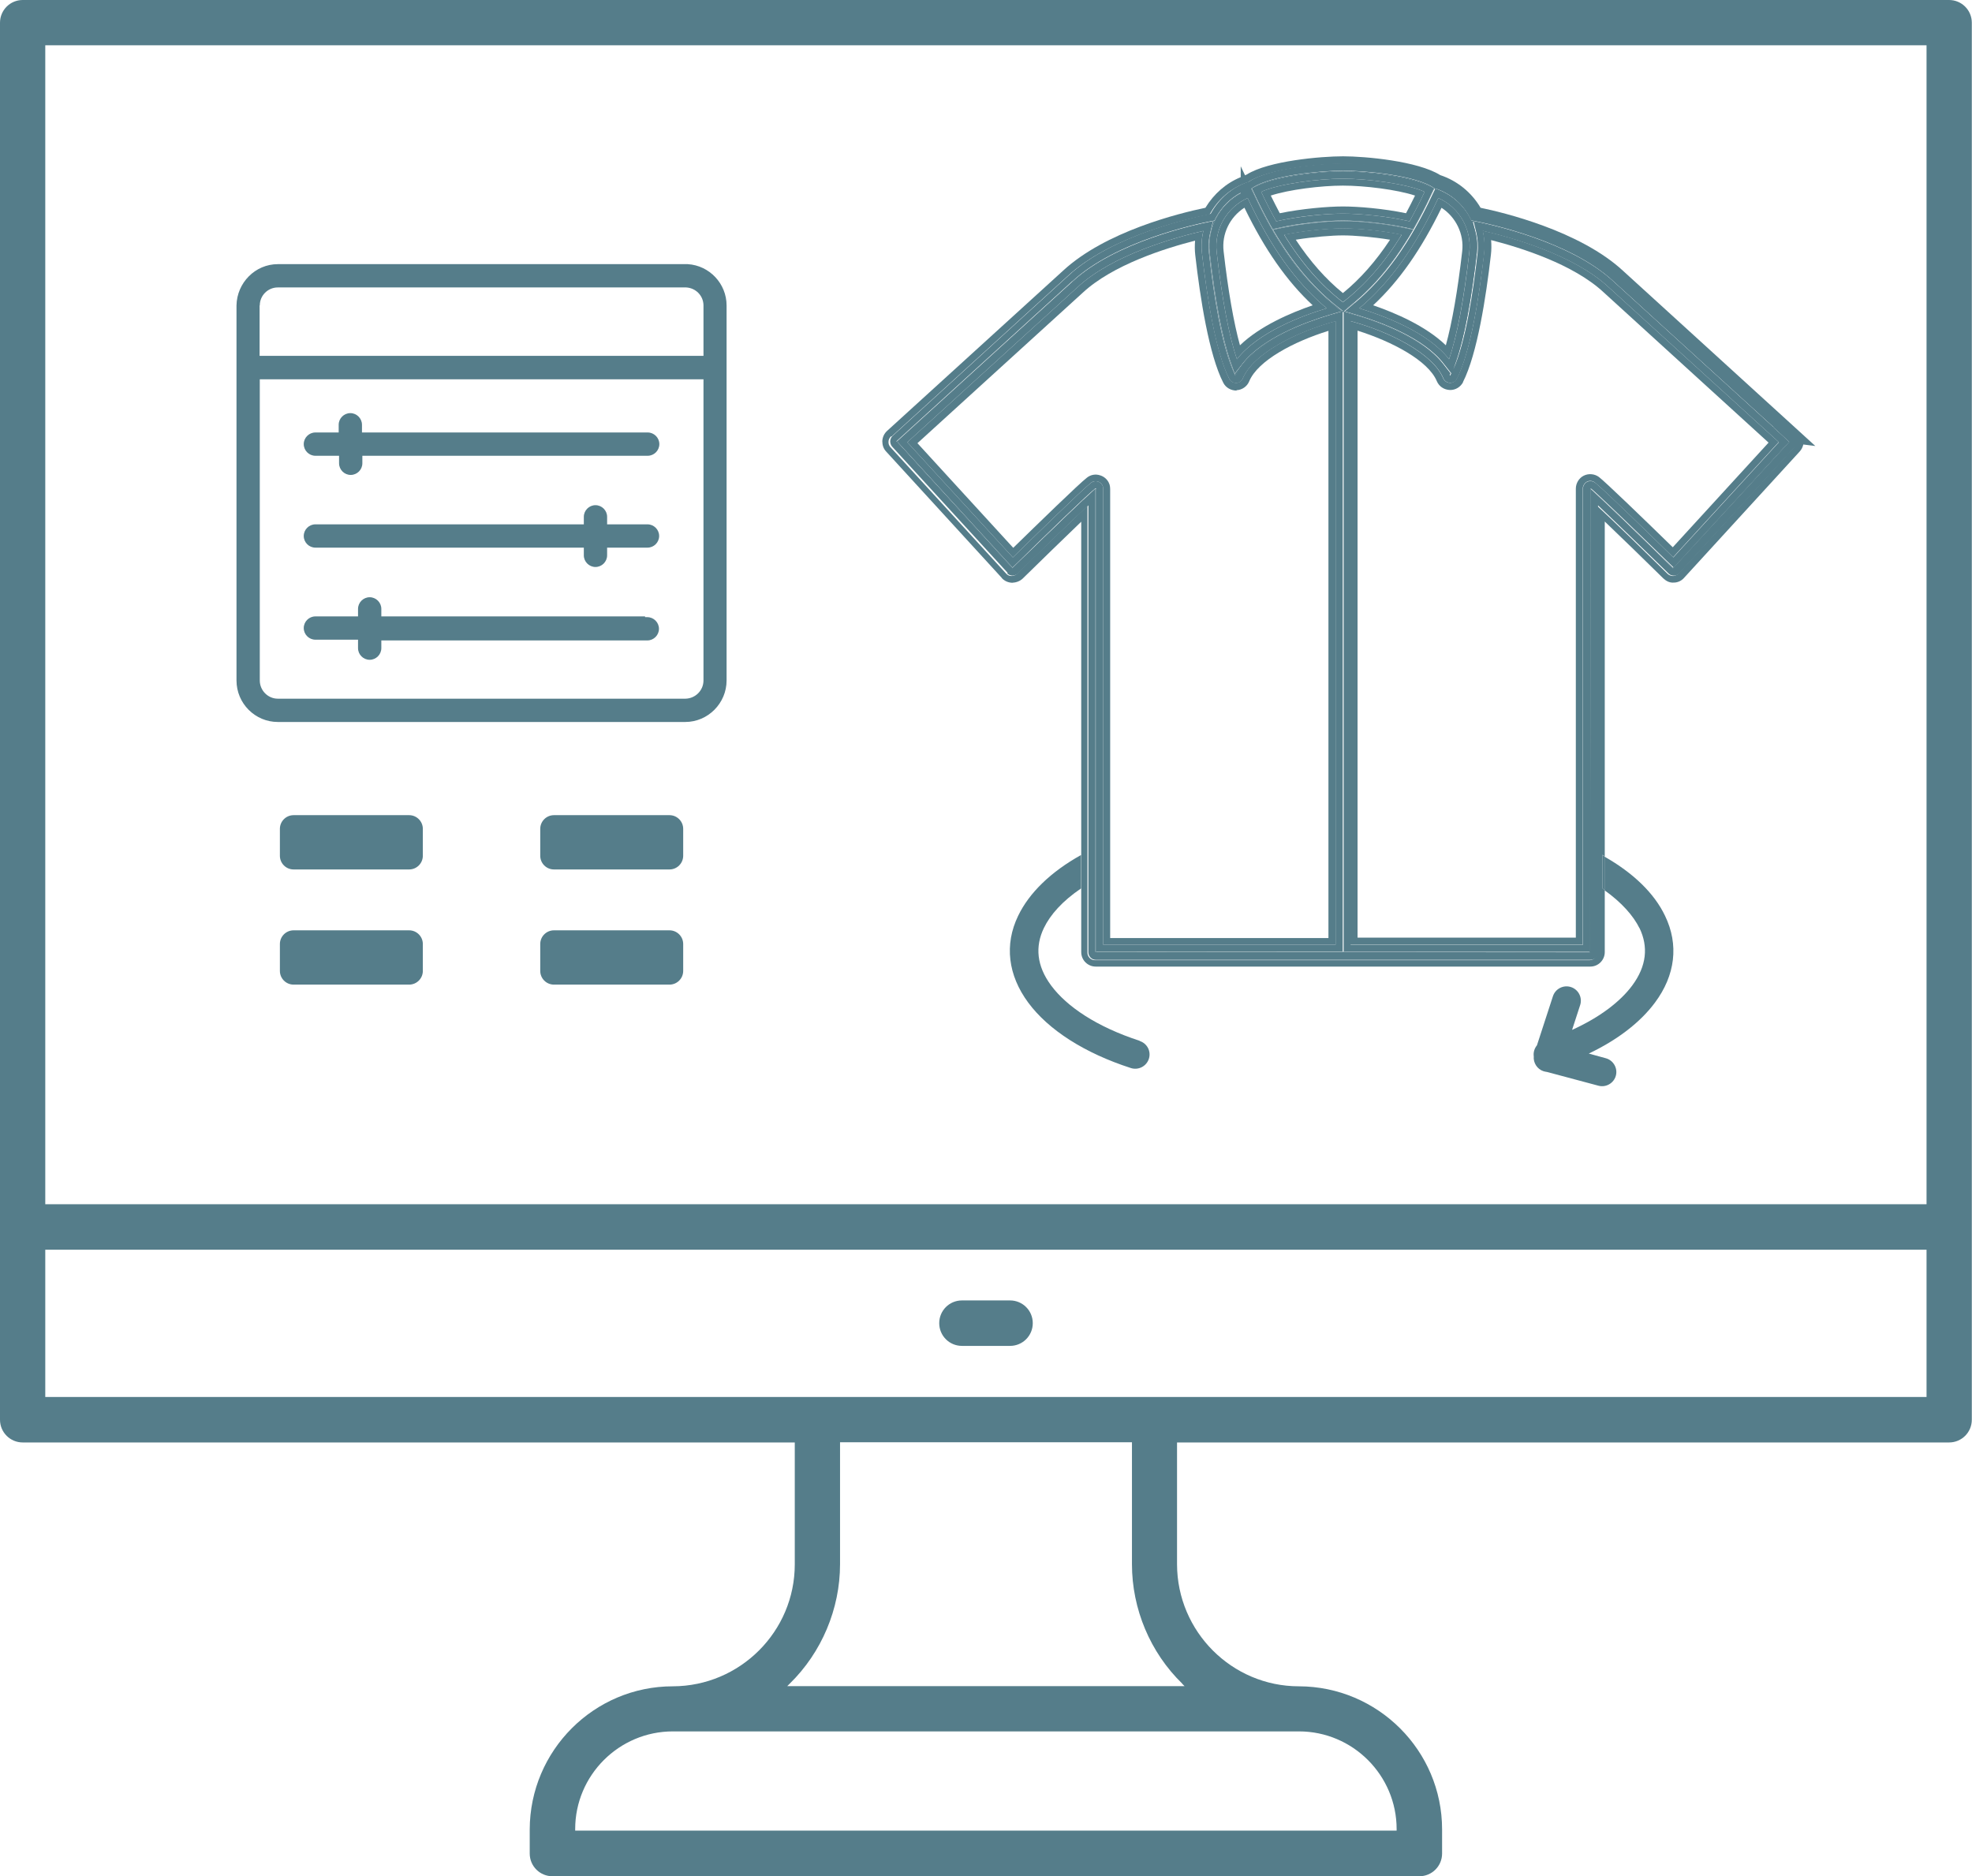
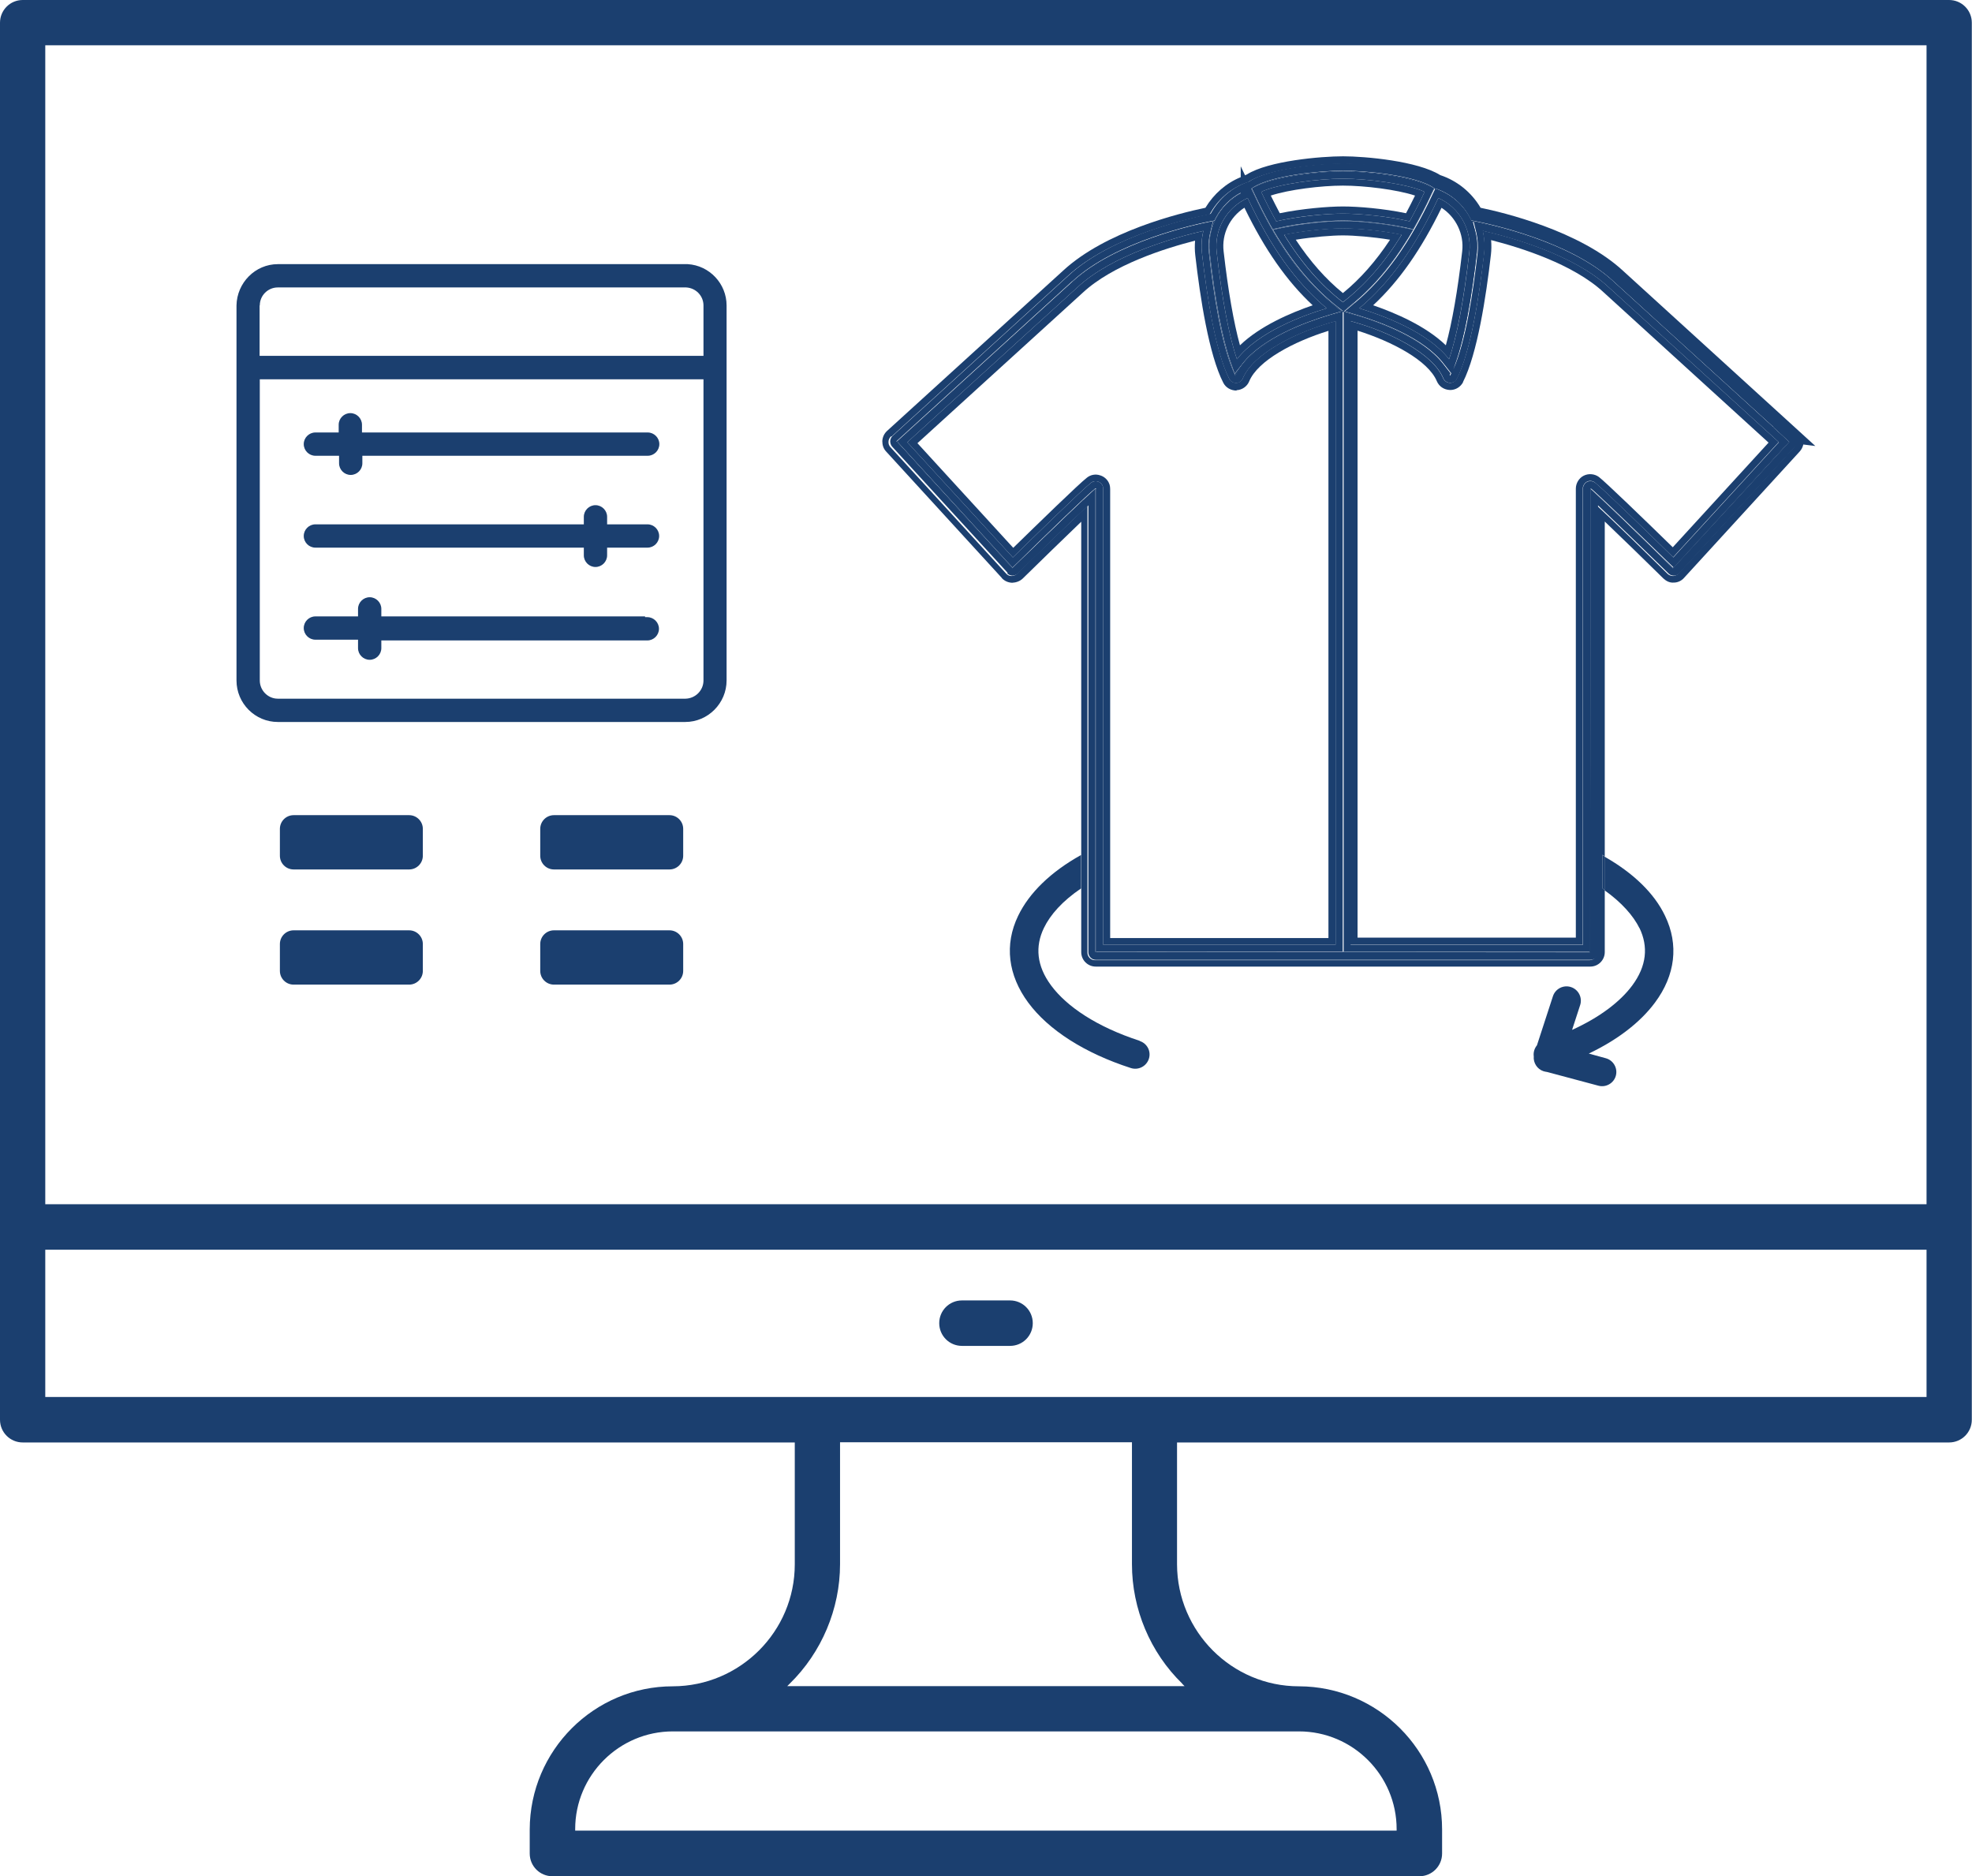
- <svg xmlns="http://www.w3.org/2000/svg" id="Layer_2" data-name="Layer 2" viewBox="0 0 104.98 99.85" fill="#557d8a">
+ <svg xmlns="http://www.w3.org/2000/svg" id="Layer_2" data-name="Layer 2" viewBox="0 0 104.98 99.85" fill="#1B3F6F">
  <defs>
    <style>
      .cls-1 {
        fill: none;
      }
    </style>
  </defs>
  <g id="Layer_1-2" data-name="Layer 1">
    <g>
      <path class="cls-1" d="m30.77,97.29h43.44c-.04-2.75-2.29-4.98-5.05-4.98h-33.33c-2.76,0-5.01,2.23-5.05,4.98Z" />
      <path class="cls-1" d="m60.11,76.92h-15.23v6.33c0,2.36-.94,4.66-2.59,6.33h20.42c-1.65-1.68-2.59-3.98-2.59-6.33v-6.33Z" />
      <path class="cls-1" d="m2.56,63.95h99.85V2.56H2.56v61.39Zm19.94-12.27c0,.4-.33.73-.73.73h-6.15c-.4,0-.73-.33-.73-.73v-1.44c0-.4.33-.73.73-.73h6.15c.4,0,.73.33.73.73v1.44Zm0-6.13c0,.4-.33.73-.73.73h-6.15c-.4,0-.73-.33-.73-.73v-1.44c0-.4.33-.73.73-.73h6.15c.4,0,.73.33.73.73v1.44Zm13.86,6.13c0,.4-.33.73-.73.73h-6.15c-.4,0-.73-.33-.73-.73v-1.44c0-.4.33-.73.73-.73h6.15c.4,0,.73.33.73.73v1.44Zm0-6.13c0,.4-.33.73-.73.73h-6.15c-.4,0-.73-.33-.73-.73v-1.44c0-.4.33-.73.73-.73h6.15c.4,0,.73.33.73.73v1.44Zm24.8,10.8c-.13.4-.56.62-.96.49-2.46-.79-4.38-2.02-5.46-3.48-1.09-1.46-1.28-3.09-.54-4.62.59-1.23,1.75-2.34,3.35-3.24v1.78c-.99.67-1.64,1.41-1.98,2.11-.47.98-.39,2.01.39,3.06.83,1.12,2.43,2.21,4.71,2.94.4.13.62.56.49.95Zm-13.94-33.41l9.36-8.52c2.26-2.1,6.19-3.07,7.59-3.36.44-.74,1.1-1.31,1.88-1.63v-.58l.23.48.09-.04c1.16-.73,3.95-.97,5.13-.97s3.98.24,5.17,1c.9.3,1.66.91,2.15,1.74,1.17.24,5.29,1.22,7.6,3.37l10.22,9.31-.64-.08c-.03.14-.09.27-.19.37l-6.16,6.73c-.14.15-.33.24-.54.25-.22.02-.41-.07-.56-.22-.94-.92-2.19-2.14-3.12-3.03v17.82c1.53.88,2.65,1.96,3.22,3.15.74,1.53.54,3.16-.54,4.62-.78,1.05-1.99,1.98-3.52,2.71l.91.25c.4.11.64.52.53.93-.11.4-.52.64-.93.53l-2.73-.73c-.06,0-.13-.02-.19-.04-.34-.11-.55-.45-.52-.79-.03-.21.04-.43.17-.59l.85-2.61c.13-.4.56-.62.96-.49.4.13.62.56.49.96l-.43,1.32c1.48-.67,2.56-1.5,3.2-2.36.78-1.05.86-2.08.39-3.06-.32-.67-.94-1.37-1.86-2.02v3.3c0,.43-.35.77-.77.77h-26.33c-.42,0-.77-.35-.77-.77v-22.91c-.93.89-2.18,2.1-3.12,3.03-.15.14-.35.21-.56.22-.22,0-.41-.1-.55-.25l-6.16-6.73c-.14-.15-.21-.35-.2-.55,0-.2.1-.4.25-.54Zm-34.88-6.68c.02-1.35,1.12-2.45,2.45-2.45h21.83c1.3.08,2.31,1.15,2.31,2.45v19.96c0,1.35-1.1,2.46-2.45,2.46H14.79c-1.35,0-2.45-1.11-2.45-2.46v-19.96Z" />
      <path class="cls-1" d="m77.84,13.38h0c.1-.92-.34-1.82-1.1-2.32-1.08,2.23-2.25,3.9-3.64,5.19,1.19.41,2.8,1.1,3.87,2.13.33-1.2.63-2.91.87-5Z" />
      <path class="cls-1" d="m76.49,20.29c-.46-1.11-2.38-2.12-4.22-2.69v32.32h11.62v-23.9c0-.28.17-.56.42-.69.26-.13.58-.1.81.07.35.26,2.27,2.12,3.93,3.74l5.1-5.57-8.78-8c-1.61-1.5-4.42-2.39-5.99-2.78.02.26.02.51-.01.77-.26,2.28-.72,5.3-1.49,6.79-.13.26-.4.42-.69.42-.33-.01-.59-.19-.71-.47Z" />
      <path class="cls-1" d="m63.6,12.78c-1.57.4-4.38,1.28-5.99,2.78l-8.79,8,5.1,5.57c1.24-1.21,3.55-3.45,3.93-3.74.19-.15.45-.19.69-.12.21.07.38.21.47.4l.04.1c.02.07.03.15.03.23v23.9h11.62V17.59c-1.84.58-3.76,1.59-4.22,2.69-.12.28-.38.46-.68.47h0c-.32,0-.58-.16-.72-.42-.76-1.49-1.23-4.51-1.49-6.79-.03-.26-.03-.51-.01-.77Z" />
      <path class="cls-1" d="m75.33,10.41c-.97-.32-2.69-.53-3.84-.53s-2.86.21-3.84.53c.16.33.32.64.48.94,1.16-.24,2.53-.36,3.36-.36s2.16.11,3.36.36c.16-.3.32-.61.48-.94Z" />
      <path class="cls-1" d="m74,12.76c-.92-.15-1.91-.23-2.51-.23s-1.58.08-2.51.23c.76,1.15,1.59,2.09,2.51,2.84.92-.75,1.75-1.69,2.51-2.84Z" />
      <path class="cls-1" d="m14.79,36.94h21.69c.39,0,.71-.33.71-.72v-15.78H14.07v15.78c0,.39.32.71.71.72Zm2.01-14.18h.99v-.16c0-.48.39-.87.87-.87s.87.39.87.87v.16h14.96c.48,0,.87.39.87.87s-.39.87-.87.87h-14.94v.15c0,.48-.39.87-.87.87s-.87-.39-.87-.87v-.15h-1.01c-.48,0-.87-.39-.87-.87s.39-.87.87-.87Zm0,4.89h14.04v-.15c0-.48.39-.87.87-.87s.87.39.87.87v.15h1.9c.48,0,.87.39.87.87s-.39.87-.87.87h-1.9v.16c0,.48-.39.87-.87.87s-.87-.39-.87-.87v-.16h-14.04c-.48,0-.87-.39-.87-.87s.39-.87.87-.87Zm0,4.9h2.02v-.15c0-.48.39-.87.87-.87s.87.39.87.87v.15h14.04v.05c.42.06.75.42.75.86,0,.48-.39.87-.87.87h-13.91v.16c0,.48-.39.87-.87.87s-.87-.39-.87-.87v-.2h-2.02c-.48,0-.87-.39-.87-.87s.39-.87.87-.87Z" />
      <path class="cls-1" d="m2.56,74.21h99.85v-7.54H2.56v7.54Zm48.64-5.13h2.56c.75,0,1.36.61,1.36,1.36s-.61,1.36-1.36,1.36h-2.56c-.75,0-1.36-.61-1.36-1.36s.61-1.36,1.36-1.36Z" />
      <path class="cls-1" d="m66.01,18.38c1.07-1.03,2.68-1.72,3.87-2.13-1.39-1.29-2.56-2.97-3.63-5.19-.78.49-1.21,1.39-1.1,2.32.24,2.1.54,3.81.87,5Z" />
      <path class="cls-1" d="m36.52,15.55H14.79c-.39,0-.71.32-.71.71v2.43h23.12v-2.43c0-.38-.3-.69-.67-.71Z" />
      <path d="m51.21,71.64h2.56c.67,0,1.21-.54,1.21-1.21s-.54-1.21-1.21-1.21h-2.56c-.67,0-1.21.54-1.21,1.21s.54,1.21,1.21,1.21Z" />
      <path d="m103.77,0H1.21C.54,0,0,.54,0,1.21v74.36c0,.67.54,1.21,1.21,1.21h41.1v6.49c0,3.57-2.91,6.48-6.49,6.49-4.2,0-7.61,3.42-7.62,7.62v1.28c0,.67.54,1.21,1.21,1.21h46.15c.67,0,1.21-.54,1.21-1.21v-1.28c0-4.2-3.42-7.61-7.62-7.62-3.57,0-6.48-2.91-6.49-6.49v-6.49h41.1c.67,0,1.21-.54,1.21-1.21V1.21c0-.67-.54-1.21-1.21-1.21Zm-34.62,92.16c2.87,0,5.2,2.34,5.2,5.2v.08H30.62v-.08c0-2.87,2.34-5.2,5.2-5.2h33.33Zm-6.22-2.54l.13.13h-21.15l.13-.13c1.7-1.66,2.68-3.98,2.68-6.36v-6.49h15.54v6.49c0,2.38.97,4.7,2.68,6.36Zm39.63-15.26H2.41v-7.84h100.15v7.84Zm0-10.26H2.41V2.41h100.15v61.69Z" />
      <path d="m14.79,38.43h21.69c1.21,0,2.2-1,2.2-2.21v-19.96c0-1.16-.91-2.13-2.07-2.2H14.79c-1.2,0-2.18.99-2.2,2.2v19.96c0,1.22.99,2.21,2.2,2.21Zm-.96-22.17c0-.53.43-.96.96-.96h21.74c.52.03.92.45.92.96v2.68H13.82v-2.68Zm0,3.93h23.62v16.03c0,.53-.43.96-.96.97H14.79c-.53,0-.96-.44-.96-.97v-16.03Z" />
      <path d="m16.79,24.26h1.26v.4c0,.34.28.62.62.62s.62-.28.62-.62v-.4h15.19c.34,0,.62-.28.62-.62s-.28-.62-.62-.62h-15.21v-.41c0-.34-.28-.62-.62-.62s-.62.28-.62.62v.41h-1.24c-.34,0-.62.28-.62.62s.28.62.62.62Z" />
      <path d="m16.79,29.15h14.29v.41c0,.34.28.62.62.62s.62-.28.62-.62v-.41h2.15c.34,0,.62-.28.62-.62s-.28-.62-.62-.62h-2.15v-.4c0-.34-.28-.62-.62-.62s-.62.28-.62.62v.4h-14.29c-.34,0-.62.28-.62.62s.28.62.62.62Z" />
      <path d="m16.79,34.05h2.27v.45c0,.34.28.62.62.62s.62-.28.62-.62v-.41h14.16c.34,0,.62-.28.62-.62s-.28-.62-.62-.62h-.12v-.04h-14.04v-.4c0-.34-.28-.62-.62-.62s-.62.28-.62.62v.4h-2.27c-.34,0-.62.28-.62.62s.28.62.62.62Z" />
      <path d="m60.67,55.4c-2.28-.74-3.88-1.82-4.71-2.94-.78-1.05-.86-2.08-.39-3.06.34-.71.99-1.44,1.98-2.11v-1.78c-1.6.89-2.76,2.01-3.35,3.24-.74,1.53-.54,3.16.54,4.62,1.08,1.46,3.01,2.69,5.46,3.48.4.13.83-.09.96-.49.13-.4-.09-.82-.49-.95Z" />
      <path d="m87.28,49.4c.47.98.39,2.01-.39,3.06-.63.85-1.72,1.69-3.2,2.36l.43-1.32c.13-.4-.09-.83-.49-.96-.4-.13-.83.09-.96.49l-.85,2.61c-.13.16-.2.37-.17.59-.03.34.18.68.52.79.06.02.13.03.19.04l2.73.73c.4.11.82-.13.93-.53.11-.4-.13-.82-.53-.93l-.91-.25c1.53-.73,2.74-1.66,3.52-2.71,1.09-1.46,1.28-3.09.54-4.62-.57-1.2-1.69-2.28-3.22-3.15v1.79c.91.65,1.53,1.35,1.86,2.02Z" />
      <path d="m57.67,26.62l.63-.59v24.65l26.35.02.02-24.67.63.59c.91.86,2.58,2.48,3.76,3.64l6.19-6.73-.86-.79h.02s-8.51-7.75-8.51-7.75c-2.29-2.14-6.57-3.05-7.41-3.22l-.17-.03-.08-.16c-.39-.73-1.03-1.27-1.8-1.53h-.05l-.09-.06c-.96-.64-3.6-.9-4.8-.9s-3.85.26-4.8.9l-.09.06.16.34c1.2,2.57,2.51,4.4,4.11,5.74l.53.45-.67.2c-1.26.38-3.53,1.21-4.59,2.58l-.42.55s.03.08.05.11c.68-1.54,3.24-2.72,5.23-3.27l.47-.13v34.06h-13.12v-24.66s-.03-.01-.03-.01c-.32.24-2.43,2.28-4.14,3.95l-.28.27-6.13-6.7,9.34-8.51c1.95-1.81,5.45-2.76,6.87-3.09l.59-.13-.14.59c-.09.36-.11.73-.07,1.09.25,2.17.68,5,1.36,6.43l-.23-.65c-.43-1.23-.81-3.23-1.1-5.78-.15-1.3.51-2.54,1.64-3.15v-.05c-.54.29-1,.75-1.31,1.32l-.08.16-.17.03c-.84.16-5.13,1.09-7.4,3.21l-9.36,8.52,6.16,6.76c1.21-1.16,2.88-2.78,3.79-3.64Zm19.04-16.42c1.25.56,2.02,1.9,1.87,3.26-.29,2.54-.67,4.54-1.1,5.78l-.15.43c.65-1.49,1.05-4.15,1.29-6.2.04-.36.02-.73-.07-1.09l-.14-.58.58.13c1.42.32,4.92,1.28,6.87,3.09l9.33,8.5-6.13,6.7-.28-.27c-2.34-2.28-3.88-3.76-4.14-3.95l-.03,24.67h-13.12V16.6s.47.13.47.13c1.99.55,4.55,1.73,5.19,3.27.02-.04.05-.09.07-.13l-.41-.52c-1.06-1.37-3.33-2.2-4.59-2.58l-.67-.2.53-.45c1.6-1.34,2.91-3.16,4.11-5.74l.16-.33.34.15Zm-9.11,1.76c-.26-.47-.53-.99-.81-1.59l-.16-.34.34-.16c1.04-.48,3.29-.74,4.51-.74s3.47.26,4.51.74l.34.16-.16.34c-.27.57-.54,1.11-.81,1.59l-.14.25-.27-.06c-1.15-.27-2.61-.4-3.47-.4s-2.31.14-3.47.4l-.27.06-.14-.25Zm3.65,4.42c-1.21-.93-2.26-2.14-3.22-3.69l-.28-.46.53-.11c1-.21,2.31-.35,3.2-.35s2.22.14,3.2.35l.52.11-.28.46c-.95,1.55-2.01,2.75-3.22,3.69l-.23.18-.23-.18Z" />
      <path d="m53.33,30.77c.14.15.33.24.55.25.21-.01.41-.08.56-.22.94-.92,2.19-2.14,3.12-3.03v22.91c0,.43.35.77.77.77h26.33c.43,0,.77-.35.77-.77v-3.3s-.08-.06-.13-.1v-1.78s.08.05.13.08v-17.82c.93.89,2.18,2.1,3.12,3.03.15.14.34.24.56.22.21,0,.41-.1.54-.25l6.16-6.73c.1-.11.16-.24.19-.37l.64.08-10.22-9.31c-2.31-2.15-6.43-3.13-7.6-3.37-.49-.83-1.25-1.44-2.15-1.74-1.2-.75-3.99-1-5.17-1s-3.97.24-5.13.97l-.09.04-.23-.48v.58c-.78.32-1.43.89-1.88,1.63-1.4.29-5.33,1.26-7.59,3.36l-9.36,8.52c-.15.14-.24.33-.25.54,0,.21.06.4.2.55l6.16,6.73Zm-5.86-7.54l9.35-8.52c2.35-2.19,6.67-3.12,7.58-3.3.43-.8,1.15-1.43,2.05-1.72,0,0,0,0,0,0,1.07-.72,3.87-.97,5.02-.97s3.93.25,5.01.96c0,0,0,0,0,0,.91.29,1.63.93,2.06,1.73.91.18,5.24,1.12,7.59,3.31l9.35,8.52h0c.08.07.12.17.13.27,0,.1-.03.21-.1.29l-6.16,6.73c-.07.08-.17.12-.28.13-.11,0-.21-.04-.29-.11-1.18-1.16-2.84-2.78-3.76-3.63v23.79c0,.22-.18.4-.4.4h-26.33c-.22,0-.4-.18-.4-.4v-23.79c-.91.86-2.58,2.47-3.76,3.63-.08.08-.19.11-.29.11-.11,0-.21-.05-.28-.13l-6.16-6.73c-.07-.08-.11-.18-.1-.29,0-.1.05-.2.13-.28Z" />
      <path d="m75.04,11.78c.27-.49.54-1.01.8-1.57-.93-.43-3.07-.7-4.35-.7s-3.42.27-4.35.7c.26.56.53,1.08.8,1.57,1.16-.27,2.65-.41,3.55-.41s2.39.14,3.55.41Zm-6.91-.43c-.16-.3-.32-.62-.48-.94.97-.32,2.69-.53,3.84-.53s2.87.21,3.84.53c-.16.33-.32.64-.48.94-1.2-.25-2.55-.36-3.36-.36s-2.2.12-3.36.36Z" />
      <path d="m72.36,16.41c1.26.38,3.64,1.25,4.78,2.71.42-1.21.79-3.18,1.08-5.7.14-1.22-.54-2.39-1.65-2.88-1.22,2.6-2.57,4.5-4.21,5.87Zm4.38-5.35c.76.49,1.21,1.4,1.1,2.32h0c-.24,2.1-.54,3.8-.87,5-1.07-1.03-2.68-1.72-3.87-2.13,1.39-1.29,2.56-2.97,3.64-5.19Z" />
      <path d="m76.83,20.14c-.56-1.34-2.86-2.48-4.94-3.05v33.19h12.37v-24.28c0-.14.09-.29.22-.36.13-.07.3-.05.42.04.4.3,3.2,3.03,4.17,3.98l5.62-6.13-9.06-8.25c-1.88-1.75-5.28-2.68-6.7-3,.09.39.12.8.07,1.22-.25,2.25-.71,5.23-1.45,6.66-.07.13-.2.22-.35.22-.17,0-.31-.1-.37-.24Zm1.05.2c.76-1.49,1.23-4.52,1.49-6.79.03-.25.03-.51.01-.77,1.57.4,4.38,1.28,5.99,2.78l8.78,8-5.1,5.57c-1.66-1.62-3.59-3.48-3.93-3.74-.23-.17-.55-.2-.81-.07-.26.13-.42.41-.42.69v23.9h-11.62V17.6c1.84.58,3.76,1.59,4.22,2.69.12.28.38.46.71.47.29,0,.55-.16.69-.42Z" />
      <path d="m64.06,12.29c-1.43.33-4.82,1.25-6.7,3l-9.06,8.25,5.62,6.13c.97-.95,3.77-3.68,4.17-3.98.21-.16.54-.06.62.2h0s.02.08.02.12v24.28h12.37V17.09c-2.08.57-4.38,1.71-4.94,3.05-.06.14-.2.24-.35.24-.16,0-.3-.08-.37-.22-.73-1.44-1.19-4.42-1.45-6.66-.05-.42-.02-.83.07-1.22Zm1.76,8.48h0c.3-.01.57-.2.68-.47.46-1.11,2.38-2.12,4.22-2.69v32.32h-11.62v-23.9c0-.08-.01-.16-.03-.23l-.04-.1c-.09-.19-.26-.34-.47-.4-.24-.08-.5-.03-.69.12-.39.29-2.7,2.54-3.93,3.74l-5.1-5.57,8.79-8c1.61-1.5,4.42-2.38,5.99-2.78-.02.26-.02.51.01.77.26,2.28.73,5.31,1.49,6.79.13.26.4.42.72.42Z" />
      <path d="m74.62,12.49c-1.04-.22-2.33-.34-3.13-.34s-2.09.13-3.13.34c.93,1.51,1.96,2.69,3.13,3.59,1.17-.9,2.2-2.07,3.13-3.59Zm-5.64.27c.93-.15,1.92-.23,2.51-.23s1.59.08,2.51.23c-.76,1.15-1.59,2.09-2.51,2.84-.92-.75-1.75-1.69-2.51-2.84Z" />
      <path d="m64.77,13.42c.29,2.52.66,4.49,1.08,5.7,1.13-1.46,3.52-2.33,4.78-2.71-1.64-1.37-2.99-3.26-4.21-5.87h0c-1.11.5-1.79,1.66-1.65,2.88Zm1.48-2.36c1.08,2.23,2.25,3.9,3.63,5.19-1.19.41-2.8,1.1-3.87,2.13-.33-1.19-.63-2.9-.87-5-.11-.93.33-1.82,1.1-2.32Z" />
      <path d="m85.3,47.28s.08.06.13.1v-1.79s-.08-.06-.13-.08v1.78Z" />
      <path d="m64.43,12.37l.14-.59-.59.13c-1.42.32-4.92,1.28-6.87,3.09l-9.34,8.51,6.13,6.7.28-.27c1.71-1.68,3.82-3.72,4.14-3.95,0,0,.03,0,.03.01v24.66h13.12V16.6l-.47.13c-1.99.55-4.55,1.73-5.23,3.27-.02-.03-.03-.07-.05-.11h0c-.68-1.42-1.12-4.26-1.36-6.43-.04-.36-.02-.73.07-1.09Zm1.38,8.02c.15,0,.29-.1.35-.24.56-1.34,2.86-2.48,4.94-3.05v33.19h-12.37v-24.28s0-.08-.02-.12h0c-.08-.26-.4-.36-.62-.2-.4.3-3.2,3.03-4.17,3.98l-5.62-6.13,9.06-8.25c1.88-1.75,5.27-2.67,6.7-3-.09.39-.12.8-.07,1.22.26,2.25.71,5.23,1.45,6.66.07.13.2.22.37.22Z" />
      <path d="m71.49,11.74c.85,0,2.32.14,3.47.4l.27.06.14-.25c.27-.49.55-1.02.81-1.59l.16-.34-.34-.16c-1.04-.48-3.29-.74-4.51-.74s-3.47.26-4.51.74l-.34.16.16.34c.28.6.55,1.12.81,1.59l.14.25.27-.06c1.16-.27,2.62-.4,3.47-.4Zm-4.35-1.53c.93-.43,3.07-.7,4.35-.7s3.42.27,4.35.7c-.26.56-.53,1.08-.8,1.57-1.17-.27-2.65-.41-3.55-.41s-2.39.15-3.55.41c-.27-.49-.54-1.01-.8-1.57Z" />
      <path d="m72.12,16.12l-.53.45.67.2c1.26.38,3.53,1.21,4.59,2.58l.41.52s-.04.09-.07.13c-.64-1.53-3.2-2.72-5.19-3.27l-.47-.13v34.06h13.12l.03-24.67c.25.19,1.8,1.67,4.14,3.95l.28.27,6.13-6.7-9.33-8.5c-1.95-1.82-5.46-2.77-6.87-3.09l-.58-.13.14.58c.08.36.11.73.07,1.09-.23,2.05-.63,4.71-1.29,6.2l.15-.43c.43-1.24.81-3.24,1.1-5.78.15-1.36-.61-2.7-1.87-3.26l-.34-.15-.16.33c-1.2,2.57-2.51,4.4-4.11,5.74Zm5.44,4.05c.73-1.44,1.19-4.42,1.45-6.66.05-.42.02-.83-.07-1.22,1.43.33,4.82,1.25,6.7,3l9.06,8.25-5.62,6.13c-.97-.95-3.77-3.69-4.17-3.98-.12-.09-.29-.1-.42-.04-.12.06-.22.21-.22.36v24.28h-12.37V17.09c2.08.57,4.38,1.71,4.94,3.05.06.14.2.24.37.24.15,0,.29-.08.35-.22Zm-.99-9.63c1.1.49,1.79,1.66,1.65,2.88-.28,2.52-.66,4.49-1.08,5.7-1.13-1.46-3.52-2.33-4.78-2.71,1.64-1.37,2.99-3.26,4.21-5.87Z" />
      <path d="m71.72,16.38c1.21-.94,2.26-2.14,3.22-3.69l.28-.46-.52-.11c-.99-.21-2.31-.35-3.2-.35s-2.21.14-3.2.35l-.53.11.28.46c.96,1.55,2.01,2.75,3.22,3.69l.23.18.23-.18Zm-3.36-3.88c1.04-.21,2.33-.34,3.13-.34s2.09.12,3.13.34c-.93,1.51-1.96,2.68-3.13,3.59-1.17-.9-2.2-2.07-3.13-3.59Z" />
      <path d="m53.61,30.51c.07.08.17.12.28.13.1,0,.21-.04.29-.11,1.18-1.16,2.84-2.78,3.76-3.63v23.79c0,.22.18.4.4.4h26.33c.22,0,.4-.18.4-.4v-23.79c.91.86,2.57,2.47,3.76,3.63.08.08.18.11.29.11.11,0,.21-.05.28-.13l6.16-6.73c.07-.08.11-.18.1-.29,0-.1-.05-.2-.13-.28h0s-9.35-8.52-9.35-8.52c-2.35-2.19-6.67-3.13-7.59-3.31-.43-.8-1.15-1.43-2.06-1.73,0,0,0,0,0,0-1.08-.72-3.87-.96-5.01-.96s-3.95.25-5.02.97c0,0,0,0,0,0-.91.29-1.62.93-2.05,1.72-.92.18-5.24,1.12-7.58,3.3l-9.35,8.52c-.08.07-.12.17-.13.28,0,.1.03.21.1.29l6.16,6.73Zm12.81-19.97c1.22,2.6,2.57,4.5,4.21,5.87-1.26.38-3.64,1.25-4.78,2.71-.42-1.21-.79-3.18-1.08-5.7-.14-1.22.54-2.38,1.65-2.88h0Zm-9.34,4.44c2.27-2.12,6.56-3.05,7.4-3.21l.17-.03.08-.16c.31-.57.76-1.02,1.31-1.32v.05c-1.14.62-1.79,1.85-1.64,3.15.29,2.55.67,4.54,1.1,5.78l.23.65h0s.42-.54.42-.54c1.06-1.36,3.33-2.2,4.59-2.58l.67-.2-.53-.45c-1.6-1.34-2.91-3.16-4.11-5.74l-.16-.34.09-.06c.96-.64,3.6-.9,4.8-.9s3.85.26,4.8.9l.09.06h.05c.77.26,1.41.8,1.8,1.53l.08.16.17.03c.83.16,5.12,1.08,7.41,3.22l8.51,7.75h-.02s.86.79.86.79l-6.19,6.73c-1.18-1.16-2.85-2.78-3.76-3.64l-.63-.59-.02,24.67-26.35-.02v-24.65l-.63.59c-.91.86-2.58,2.48-3.79,3.64l-6.16-6.76,9.36-8.52Z" />
      <rect x="14.9" y="43.39" width="7.61" height="2.89" rx=".73" ry=".73" />
      <rect x="14.9" y="49.52" width="7.61" height="2.89" rx=".73" ry=".73" />
      <rect x="28.76" y="43.39" width="7.61" height="2.89" rx=".73" ry=".73" />
      <rect x="28.76" y="49.52" width="7.61" height="2.89" rx=".73" ry=".73" />
    </g>
  </g>
</svg>
